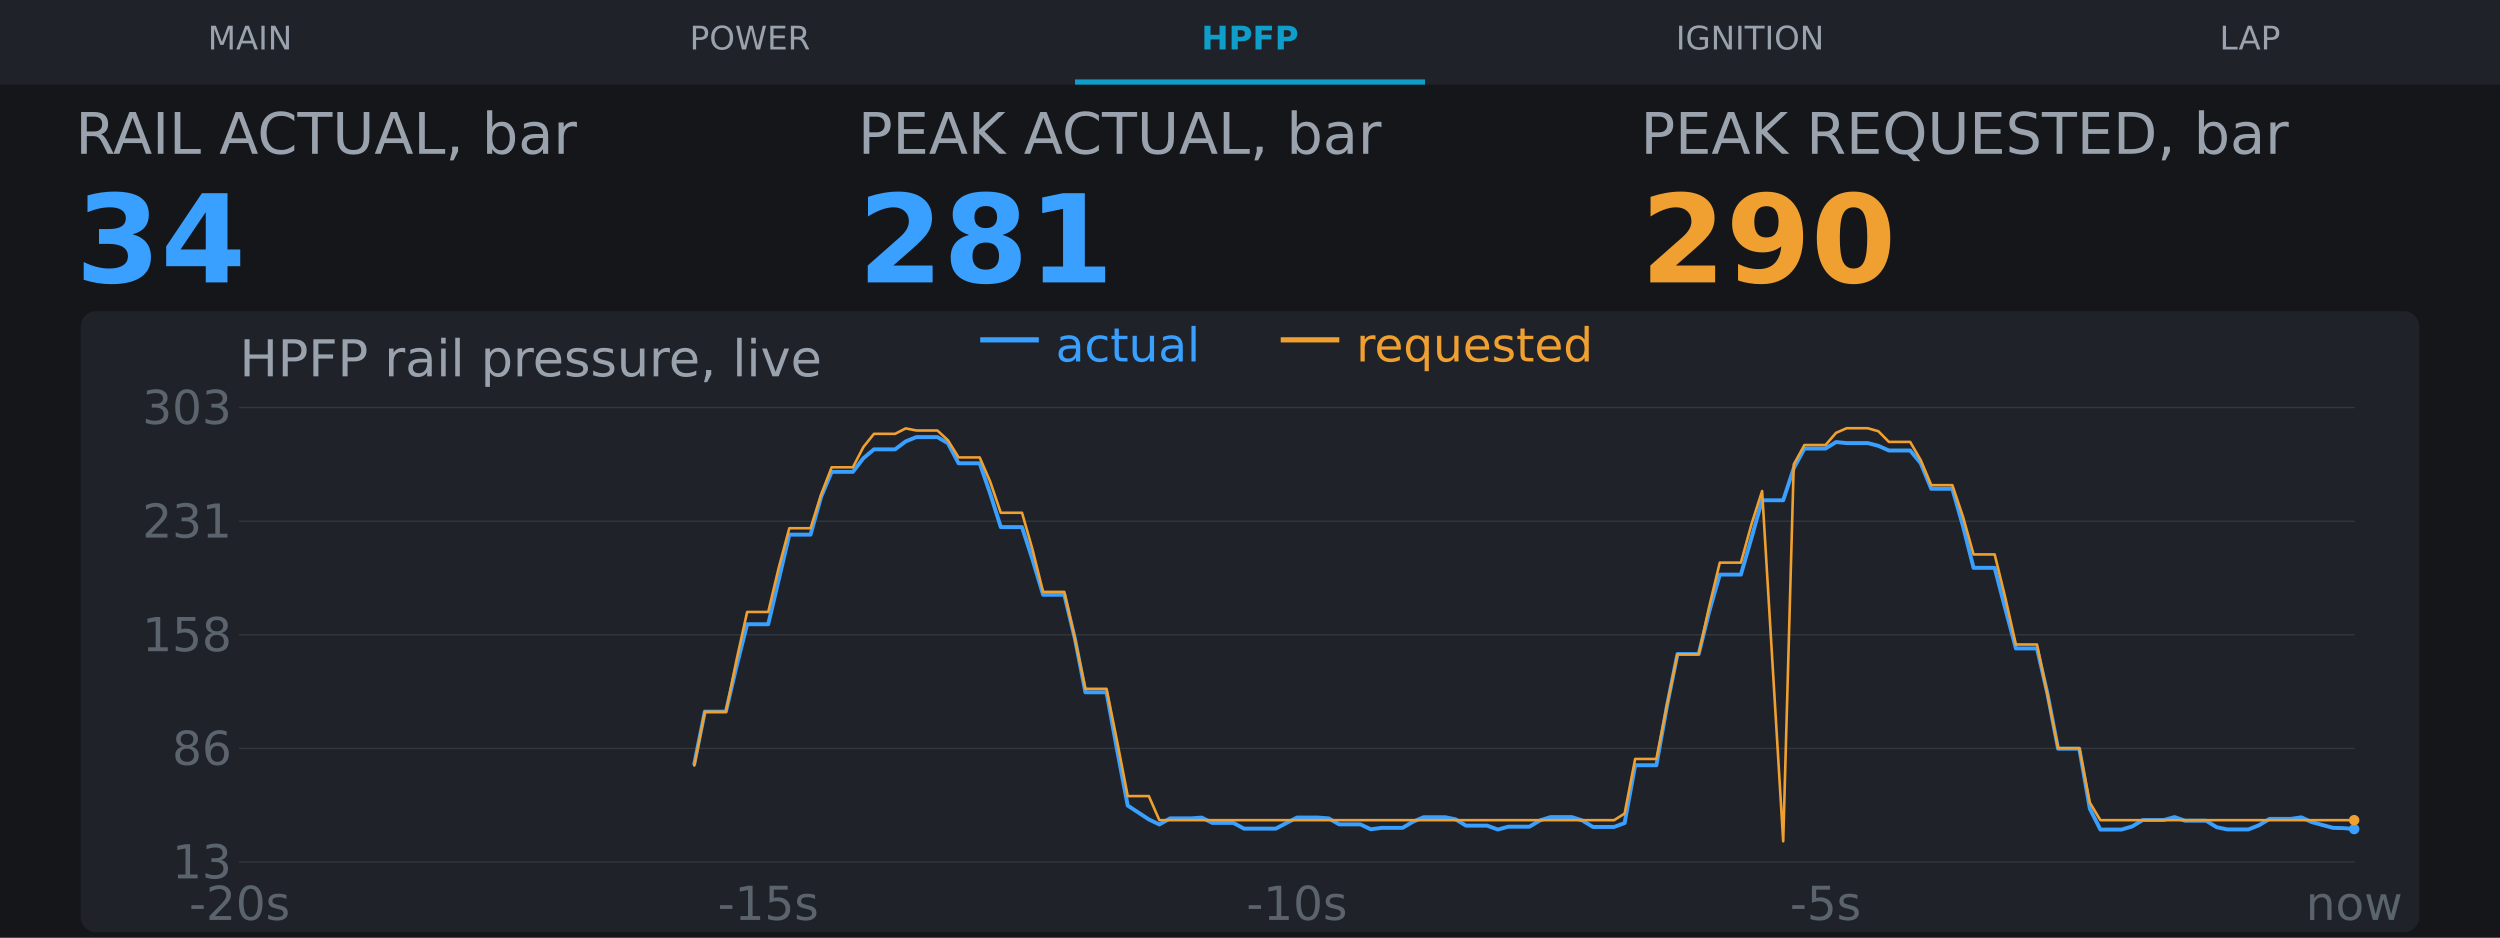
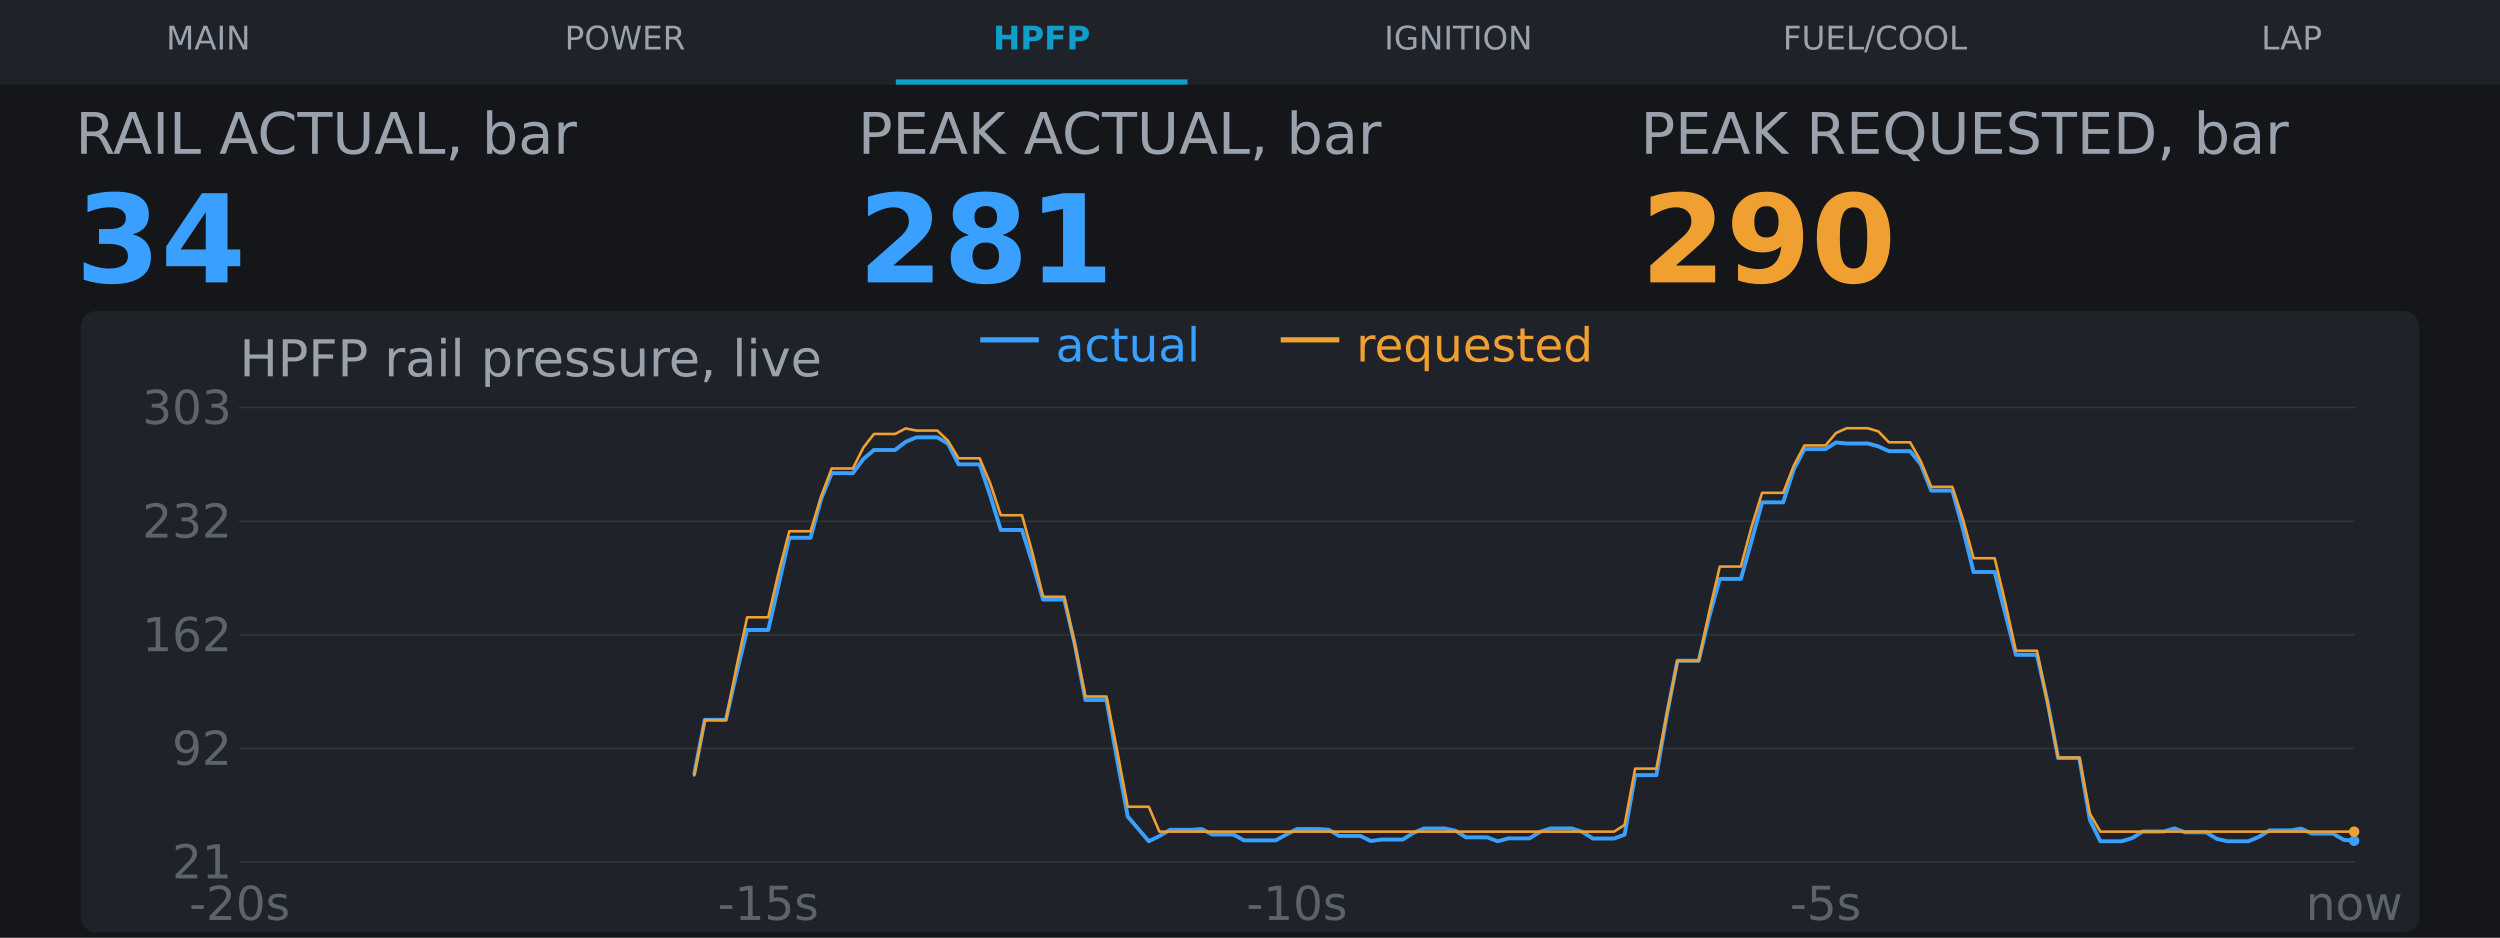
<svg xmlns="http://www.w3.org/2000/svg" width="1920" height="720" viewBox="0 0 1920 720">
  <rect x="0" y="0" width="1920" height="720" fill="#000" />
  <rect x="0" y="0" width="1920" height="720" fill="#14161a" />
  <rect x="0" y="0" width="1920" height="65" fill="#1f2329" />
-   <text x="192" y="38.0" fill="#9aa3ad" font-family="DejaVu Sans, Arial, sans-serif" font-size="25" text-anchor="middle">MAIN</text>
-   <text x="576" y="38.0" fill="#9aa3ad" font-family="DejaVu Sans, Arial, sans-serif" font-size="25" text-anchor="middle">POWER</text>
-   <text x="960" y="38.0" fill="#0f9dca" font-family="DejaVu Sans, Arial, sans-serif" font-size="25" font-weight="bold" text-anchor="middle">HPFP</text>
-   <rect x="825.6" y="61" width="268.8" height="4" fill="#0f9dca" />
-   <text x="1344" y="38.0" fill="#9aa3ad" font-family="DejaVu Sans, Arial, sans-serif" font-size="25" text-anchor="middle">IGNITION</text>
-   <text x="1728" y="38.0" fill="#9aa3ad" font-family="DejaVu Sans, Arial, sans-serif" font-size="25" text-anchor="middle">LAP</text>
+   <text x="160" y="38.0" fill="#9aa3ad" font-family="DejaVu Sans, Arial, sans-serif" font-size="25" text-anchor="middle">MAIN</text>
+   <text x="480" y="38.0" fill="#9aa3ad" font-family="DejaVu Sans, Arial, sans-serif" font-size="25" text-anchor="middle">POWER</text>
+   <text x="800" y="38.0" fill="#0f9dca" font-family="DejaVu Sans, Arial, sans-serif" font-size="25" font-weight="bold" text-anchor="middle">HPFP</text>
+   <rect x="688" y="61" width="224" height="4" fill="#0f9dca" />
+   <text x="1120" y="38.0" fill="#9aa3ad" font-family="DejaVu Sans, Arial, sans-serif" font-size="25" text-anchor="middle">IGNITION</text>
+   <text x="1440" y="38.0" fill="#9aa3ad" font-family="DejaVu Sans, Arial, sans-serif" font-size="25" text-anchor="middle">FUEL/COOL</text>
+   <text x="1760" y="38.0" fill="#9aa3ad" font-family="DejaVu Sans, Arial, sans-serif" font-size="25" text-anchor="middle">LAP</text>
  <text x="58" y="118.1" fill="#9aa3ad" font-family="DejaVu Sans, Arial, sans-serif" font-size="44" text-anchor="start">RAIL ACTUAL, bar</text>
  <text x="58" y="216.9" fill="#3aa0ff" font-family="DejaVu Sans, Arial, sans-serif" font-size="94" font-weight="bold" text-anchor="start">34</text>
  <text x="659" y="118.1" fill="#9aa3ad" font-family="DejaVu Sans, Arial, sans-serif" font-size="44" text-anchor="start">PEAK ACTUAL, bar</text>
  <text x="659" y="216.9" fill="#3aa0ff" font-family="DejaVu Sans, Arial, sans-serif" font-size="94" font-weight="bold" text-anchor="start">281</text>
  <rect x="659" y="243.5" width="481" height="4" fill="#14161a" />
  <rect x="659" y="243.5" width="88" height="4" fill="#3aa0ff" />
  <text x="1260" y="118.1" fill="#9aa3ad" font-family="DejaVu Sans, Arial, sans-serif" font-size="44" text-anchor="start">PEAK REQUESTED, bar</text>
  <text x="1260" y="216.9" fill="#f0a030" font-family="DejaVu Sans, Arial, sans-serif" font-size="94" font-weight="bold" text-anchor="start">290</text>
  <rect x="1260" y="243.5" width="481" height="4" fill="#14161a" />
  <rect x="1260" y="243.5" width="96" height="4" fill="#f0a030" />
  <rect x="62" y="239" width="1796" height="477" rx="12" fill="#1f2329" />
  <path d="M184.0 662.0 L1808.0 662.0 " fill="none" stroke="#33383f" stroke-width="1" stroke-linejoin="round" stroke-linecap="round" />
-   <text x="178" y="674.6" fill="#5b636c" font-family="DejaVu Sans, Arial, sans-serif" font-size="36" text-anchor="end">13</text>
+   <text x="178" y="674.6" fill="#5b636c" font-family="DejaVu Sans, Arial, sans-serif" font-size="36" text-anchor="end">21</text>
  <path d="M184.0 574.8 L1808.0 574.8 " fill="none" stroke="#33383f" stroke-width="1" stroke-linejoin="round" stroke-linecap="round" />
-   <text x="178" y="587.4" fill="#5b636c" font-family="DejaVu Sans, Arial, sans-serif" font-size="36" text-anchor="end">86</text>
+   <text x="178" y="587.4" fill="#5b636c" font-family="DejaVu Sans, Arial, sans-serif" font-size="36" text-anchor="end">92</text>
  <path d="M184.0 487.5 L1808.0 487.5 " fill="none" stroke="#33383f" stroke-width="1" stroke-linejoin="round" stroke-linecap="round" />
-   <text x="178" y="500.1" fill="#5b636c" font-family="DejaVu Sans, Arial, sans-serif" font-size="36" text-anchor="end">158</text>
+   <text x="178" y="500.1" fill="#5b636c" font-family="DejaVu Sans, Arial, sans-serif" font-size="36" text-anchor="end">162</text>
  <path d="M184.0 400.3 L1808.0 400.3 " fill="none" stroke="#33383f" stroke-width="1" stroke-linejoin="round" stroke-linecap="round" />
-   <text x="178" y="412.9" fill="#5b636c" font-family="DejaVu Sans, Arial, sans-serif" font-size="36" text-anchor="end">231</text>
+   <text x="178" y="412.9" fill="#5b636c" font-family="DejaVu Sans, Arial, sans-serif" font-size="36" text-anchor="end">232</text>
  <path d="M184.0 313.0 L1808.0 313.0 " fill="none" stroke="#33383f" stroke-width="1" stroke-linejoin="round" stroke-linecap="round" />
  <text x="178" y="325.6" fill="#5b636c" font-family="DejaVu Sans, Arial, sans-serif" font-size="36" text-anchor="end">303</text>
  <text x="184" y="706.5" fill="#5b636c" font-family="DejaVu Sans, Arial, sans-serif" font-size="36" text-anchor="middle">-20s</text>
  <text x="590" y="706.5" fill="#5b636c" font-family="DejaVu Sans, Arial, sans-serif" font-size="36" text-anchor="middle">-15s</text>
  <text x="996" y="706.5" fill="#5b636c" font-family="DejaVu Sans, Arial, sans-serif" font-size="36" text-anchor="middle">-10s</text>
  <text x="1402" y="706.5" fill="#5b636c" font-family="DejaVu Sans, Arial, sans-serif" font-size="36" text-anchor="middle">-5s</text>
  <text x="1808" y="706.5" fill="#5b636c" font-family="DejaVu Sans, Arial, sans-serif" font-size="36" text-anchor="middle">now</text>
  <text x="184" y="289.0" fill="#9aa3ad" font-family="DejaVu Sans, Arial, sans-serif" font-size="39" text-anchor="start">HPFP rail pressure, live</text>
  <rect x="752.8" y="259" width="45" height="4" fill="#3aa0ff" />
  <text x="810.8" y="277.6" fill="#3aa0ff" font-family="DejaVu Sans, Arial, sans-serif" font-size="36" text-anchor="start">actual</text>
  <rect x="983.6" y="259" width="45" height="4" fill="#f0a030" />
  <text x="1041.6" y="277.6" fill="#f0a030" font-family="DejaVu Sans, Arial, sans-serif" font-size="36" text-anchor="start">requested</text>
-   <path d="M533.2 586.7 L541.3 546.5 L557.5 546.5 L565.6 512.0 L573.8 479.4 L590.0 479.4 L598.1 445.1 L606.2 410.6 L622.5 410.6 L630.6 381.6 L638.7 362.4 L655.0 362.4 L663.1 351.9 L671.2 345.1 L687.4 345.1 L695.6 339.0 L703.7 335.7 L719.9 335.7 L728.0 340.4 L736.2 355.8 L752.4 355.8 L760.5 379.2 L768.6 404.8 L784.9 404.8 L793.0 429.8 L801.1 456.8 L817.4 456.8 L825.5 490.4 L833.6 531.7 L849.8 531.7 L858.0 576.4 L866.1 618.7 L882.3 629.3 L890.4 633.2 L898.6 628.5 L914.8 628.5 L922.9 627.9 L931.0 632.0 L947.3 632.0 L955.4 636.4 L963.5 636.4 L979.8 636.4 L987.9 632.1 L996.0 627.9 L1012.2 627.9 L1020.4 628.5 L1028.5 633.1 L1044.7 633.1 L1052.8 636.9 L1061.0 635.8 L1077.2 635.8 L1085.3 631.0 L1093.4 627.6 L1109.7 627.6 L1117.8 629.2 L1125.9 634.1 L1142.2 634.1 L1150.3 637.1 L1158.4 634.9 L1174.6 634.9 L1182.8 630.0 L1190.9 627.5 L1207.1 627.5 L1215.2 630.1 L1223.4 635.1 L1239.6 635.1 L1247.7 632.1 L1255.8 587.7 L1272.1 587.7 L1280.2 542.4 L1288.3 502.3 L1304.6 502.3 L1312.7 469.6 L1320.8 441.3 L1337.0 441.3 L1345.2 412.9 L1353.3 384.2 L1369.5 384.2 L1377.6 359.6 L1385.8 344.5 L1402.0 344.5 L1410.1 339.5 L1418.2 340.3 L1434.5 340.3 L1442.6 342.4 L1450.7 346.0 L1467.0 346.0 L1475.1 355.7 L1483.2 375.4 L1499.4 375.4 L1507.6 404.1 L1515.7 436.1 L1531.9 436.1 L1540.0 467.2 L1548.2 498.0 L1564.4 498.0 L1572.5 533.0 L1580.6 575.0 L1596.9 575.0 L1605.0 621.1 L1613.1 637.1 L1629.4 637.1 L1637.5 634.7 L1645.6 629.8 L1661.8 629.8 L1670.0 627.5 L1678.1 630.3 L1694.3 630.3 L1702.4 635.3 L1710.6 637.0 L1726.8 637.0 L1734.9 633.8 L1743.0 628.9 L1759.3 628.9 L1767.4 627.7 L1775.5 631.4 L1791.8 635.8 L1799.9 636.0 L1808.0 636.7 " fill="none" stroke="#3aa0ff" stroke-width="3" stroke-linejoin="round" stroke-linecap="round" />
-   <circle cx="1808" cy="636.725" r="4" fill="#3aa0ff" />
-   <path d="M533.2 587.9 L541.3 546.7 L557.5 546.7 L565.6 507.1 L573.8 470.0 L590.0 470.0 L598.1 435.9 L606.2 405.7 L622.5 405.7 L630.6 379.9 L638.7 358.9 L655.0 358.9 L663.1 343.3 L671.2 333.2 L687.4 333.2 L695.6 329.0 L703.7 330.6 L719.9 330.6 L728.0 338.1 L736.2 351.3 L752.4 351.3 L760.5 370.0 L768.6 393.8 L784.9 393.8 L793.0 422.1 L801.1 454.6 L817.4 454.6 L825.5 490.4 L833.6 529.0 L849.8 529.0 L858.0 569.6 L866.1 611.4 L882.3 611.4 L890.4 629.9 L898.6 629.9 L914.8 629.9 L922.9 629.9 L931.0 629.9 L947.3 629.9 L955.4 629.9 L963.5 629.9 L979.8 629.9 L987.9 629.9 L996.0 629.9 L1012.2 629.9 L1020.4 629.9 L1028.5 629.9 L1044.7 629.9 L1052.8 629.9 L1061.0 629.9 L1077.2 629.9 L1085.3 629.9 L1093.4 629.9 L1109.7 629.9 L1117.8 629.9 L1125.9 629.9 L1142.2 629.9 L1150.3 629.9 L1158.4 629.9 L1174.6 629.9 L1182.8 629.9 L1190.9 629.9 L1207.1 629.9 L1215.2 629.9 L1223.4 629.9 L1239.6 629.9 L1247.7 624.8 L1255.8 582.9 L1272.1 582.9 L1280.2 541.8 L1288.3 502.5 L1304.6 502.5 L1312.7 465.7 L1320.8 432.1 L1337.0 432.1 L1345.2 402.4 L1353.3 377.1 L1369.5 646.1 L1377.6 356.7 L1385.8 341.8 L1402.0 341.8 L1410.1 332.4 L1418.2 328.9 L1434.5 328.9 L1442.6 331.2 L1450.7 339.4 L1467.0 339.4 L1475.1 353.3 L1483.2 372.6 L1499.4 372.6 L1507.6 396.9 L1515.7 425.8 L1531.9 425.8 L1540.0 458.7 L1548.2 495.0 L1564.4 495.0 L1572.5 533.8 L1580.6 574.6 L1596.9 574.6 L1605.0 616.4 L1613.1 629.9 L1629.4 629.9 L1637.5 629.9 L1645.6 629.9 L1661.8 629.9 L1670.0 629.9 L1678.1 629.9 L1694.3 629.9 L1702.4 629.9 L1710.6 629.9 L1726.8 629.9 L1734.9 629.9 L1743.0 629.9 L1759.3 629.9 L1767.4 629.9 L1775.5 629.9 L1791.8 629.9 L1799.9 629.9 L1808.0 629.9 " fill="none" stroke="#f0a030" stroke-width="2" stroke-linejoin="round" stroke-linecap="round" />
-   <circle cx="1808" cy="629.891" r="4" fill="#f0a030" />
+   <path d="M533.2 594.3 L541.3 552.8 L557.5 552.8 L565.6 517.4 L573.8 483.8 L590.0 483.8 L598.1 448.5 L606.2 413.0 L622.5 413.0 L630.6 383.2 L638.7 363.4 L655.0 363.4 L663.1 352.5 L671.2 345.6 L687.4 345.6 L695.6 339.3 L703.7 335.9 L719.9 335.9 L728.0 340.7 L736.2 356.6 L752.4 356.6 L760.5 380.6 L768.6 407.0 L784.9 407.0 L793.0 432.7 L801.1 460.5 L817.4 460.5 L825.5 495.1 L833.6 537.6 L849.8 537.6 L858.0 583.7 L866.1 627.1 L882.3 646.1 L890.4 642.1 L898.6 637.3 L914.8 637.3 L922.9 636.7 L931.0 640.9 L947.3 640.9 L955.4 645.4 L963.5 645.4 L979.8 645.4 L987.9 640.9 L996.0 636.7 L1012.2 636.7 L1020.4 637.2 L1028.5 642.0 L1044.7 642.0 L1052.8 645.9 L1061.0 644.8 L1077.2 644.8 L1085.3 639.8 L1093.4 636.3 L1109.7 636.3 L1117.8 638.0 L1125.9 643.1 L1142.2 643.1 L1150.3 646.1 L1158.4 643.9 L1174.6 643.9 L1182.8 638.8 L1190.9 636.2 L1207.1 636.2 L1215.2 638.9 L1223.4 644.0 L1239.6 644.0 L1247.7 641.0 L1255.8 595.3 L1272.1 595.3 L1280.2 548.7 L1288.3 507.4 L1304.6 507.4 L1312.7 473.7 L1320.8 444.6 L1337.0 444.6 L1345.2 415.4 L1353.3 385.8 L1369.5 385.8 L1377.6 360.5 L1385.8 344.9 L1402.0 344.9 L1410.1 339.8 L1418.2 340.6 L1434.5 340.6 L1442.6 342.8 L1450.7 346.5 L1467.0 346.5 L1475.1 356.5 L1483.2 376.8 L1499.4 376.8 L1507.6 406.3 L1515.7 439.3 L1531.9 439.3 L1540.0 471.2 L1548.2 502.9 L1564.4 502.9 L1572.5 539.0 L1580.6 582.2 L1596.9 582.2 L1605.0 629.6 L1613.1 646.1 L1629.4 646.1 L1637.5 643.7 L1645.6 638.6 L1661.8 638.6 L1670.0 636.2 L1678.1 639.2 L1694.3 639.2 L1702.4 644.2 L1710.6 646.1 L1726.8 646.1 L1734.9 642.7 L1743.0 637.7 L1759.3 637.7 L1767.4 636.4 L1775.5 640.2 L1791.8 640.2 L1799.9 645.0 L1808.0 645.7 " fill="none" stroke="#3aa0ff" stroke-width="3" stroke-linejoin="round" stroke-linecap="round" />
+   <circle cx="1808" cy="645.739" r="4" fill="#3aa0ff" />
+   <path d="M533.2 595.5 L541.3 553.1 L557.5 553.1 L565.6 512.4 L573.8 474.1 L590.0 474.1 L598.1 439.1 L606.2 408.0 L622.5 408.0 L630.6 381.4 L638.7 359.8 L655.0 359.8 L663.1 343.7 L671.2 333.3 L687.4 333.3 L695.6 329.0 L703.7 330.7 L719.9 330.7 L728.0 338.4 L736.2 352.0 L752.4 352.0 L760.5 371.2 L768.6 395.7 L784.9 395.7 L793.0 424.9 L801.1 458.3 L817.4 458.3 L825.5 495.2 L833.6 534.9 L849.8 534.9 L858.0 576.7 L866.1 619.6 L882.3 619.6 L890.4 638.7 L898.6 638.7 L914.8 638.7 L922.9 638.7 L931.0 638.7 L947.3 638.7 L955.4 638.7 L963.5 638.7 L979.8 638.7 L987.9 638.7 L996.0 638.7 L1012.2 638.7 L1020.4 638.7 L1028.5 638.7 L1044.7 638.7 L1052.8 638.7 L1061.0 638.7 L1077.2 638.7 L1085.3 638.7 L1093.4 638.7 L1109.7 638.7 L1117.8 638.7 L1125.9 638.7 L1142.2 638.7 L1150.3 638.7 L1158.4 638.7 L1174.6 638.7 L1182.8 638.7 L1190.9 638.7 L1207.1 638.7 L1215.2 638.7 L1223.4 638.7 L1239.6 638.7 L1247.7 633.5 L1255.8 590.3 L1272.1 590.3 L1280.2 548.1 L1288.3 507.6 L1304.6 507.6 L1312.7 469.7 L1320.8 435.1 L1337.0 435.1 L1345.2 404.5 L1353.3 378.5 L1369.5 378.5 L1377.6 357.6 L1385.8 342.1 L1402.0 342.1 L1410.1 332.5 L1418.2 328.9 L1434.5 328.9 L1442.6 331.3 L1450.7 339.7 L1467.0 339.7 L1475.1 354.0 L1483.2 373.9 L1499.4 373.9 L1507.6 398.9 L1515.7 428.7 L1531.9 428.7 L1540.0 462.5 L1548.2 499.8 L1564.4 499.8 L1572.5 539.8 L1580.6 581.8 L1596.9 581.8 L1605.0 624.8 L1613.1 638.7 L1629.4 638.7 L1637.5 638.7 L1645.6 638.7 L1661.8 638.7 L1670.0 638.7 L1678.1 638.7 L1694.3 638.7 L1702.4 638.7 L1710.6 638.7 L1726.8 638.7 L1734.9 638.7 L1743.0 638.7 L1759.3 638.7 L1767.4 638.7 L1775.5 638.7 L1791.8 638.7 L1799.9 638.7 L1808.0 638.7 " fill="none" stroke="#f0a030" stroke-width="2" stroke-linejoin="round" stroke-linecap="round" />
+   <circle cx="1808" cy="638.705" r="4" fill="#f0a030" />
</svg>
